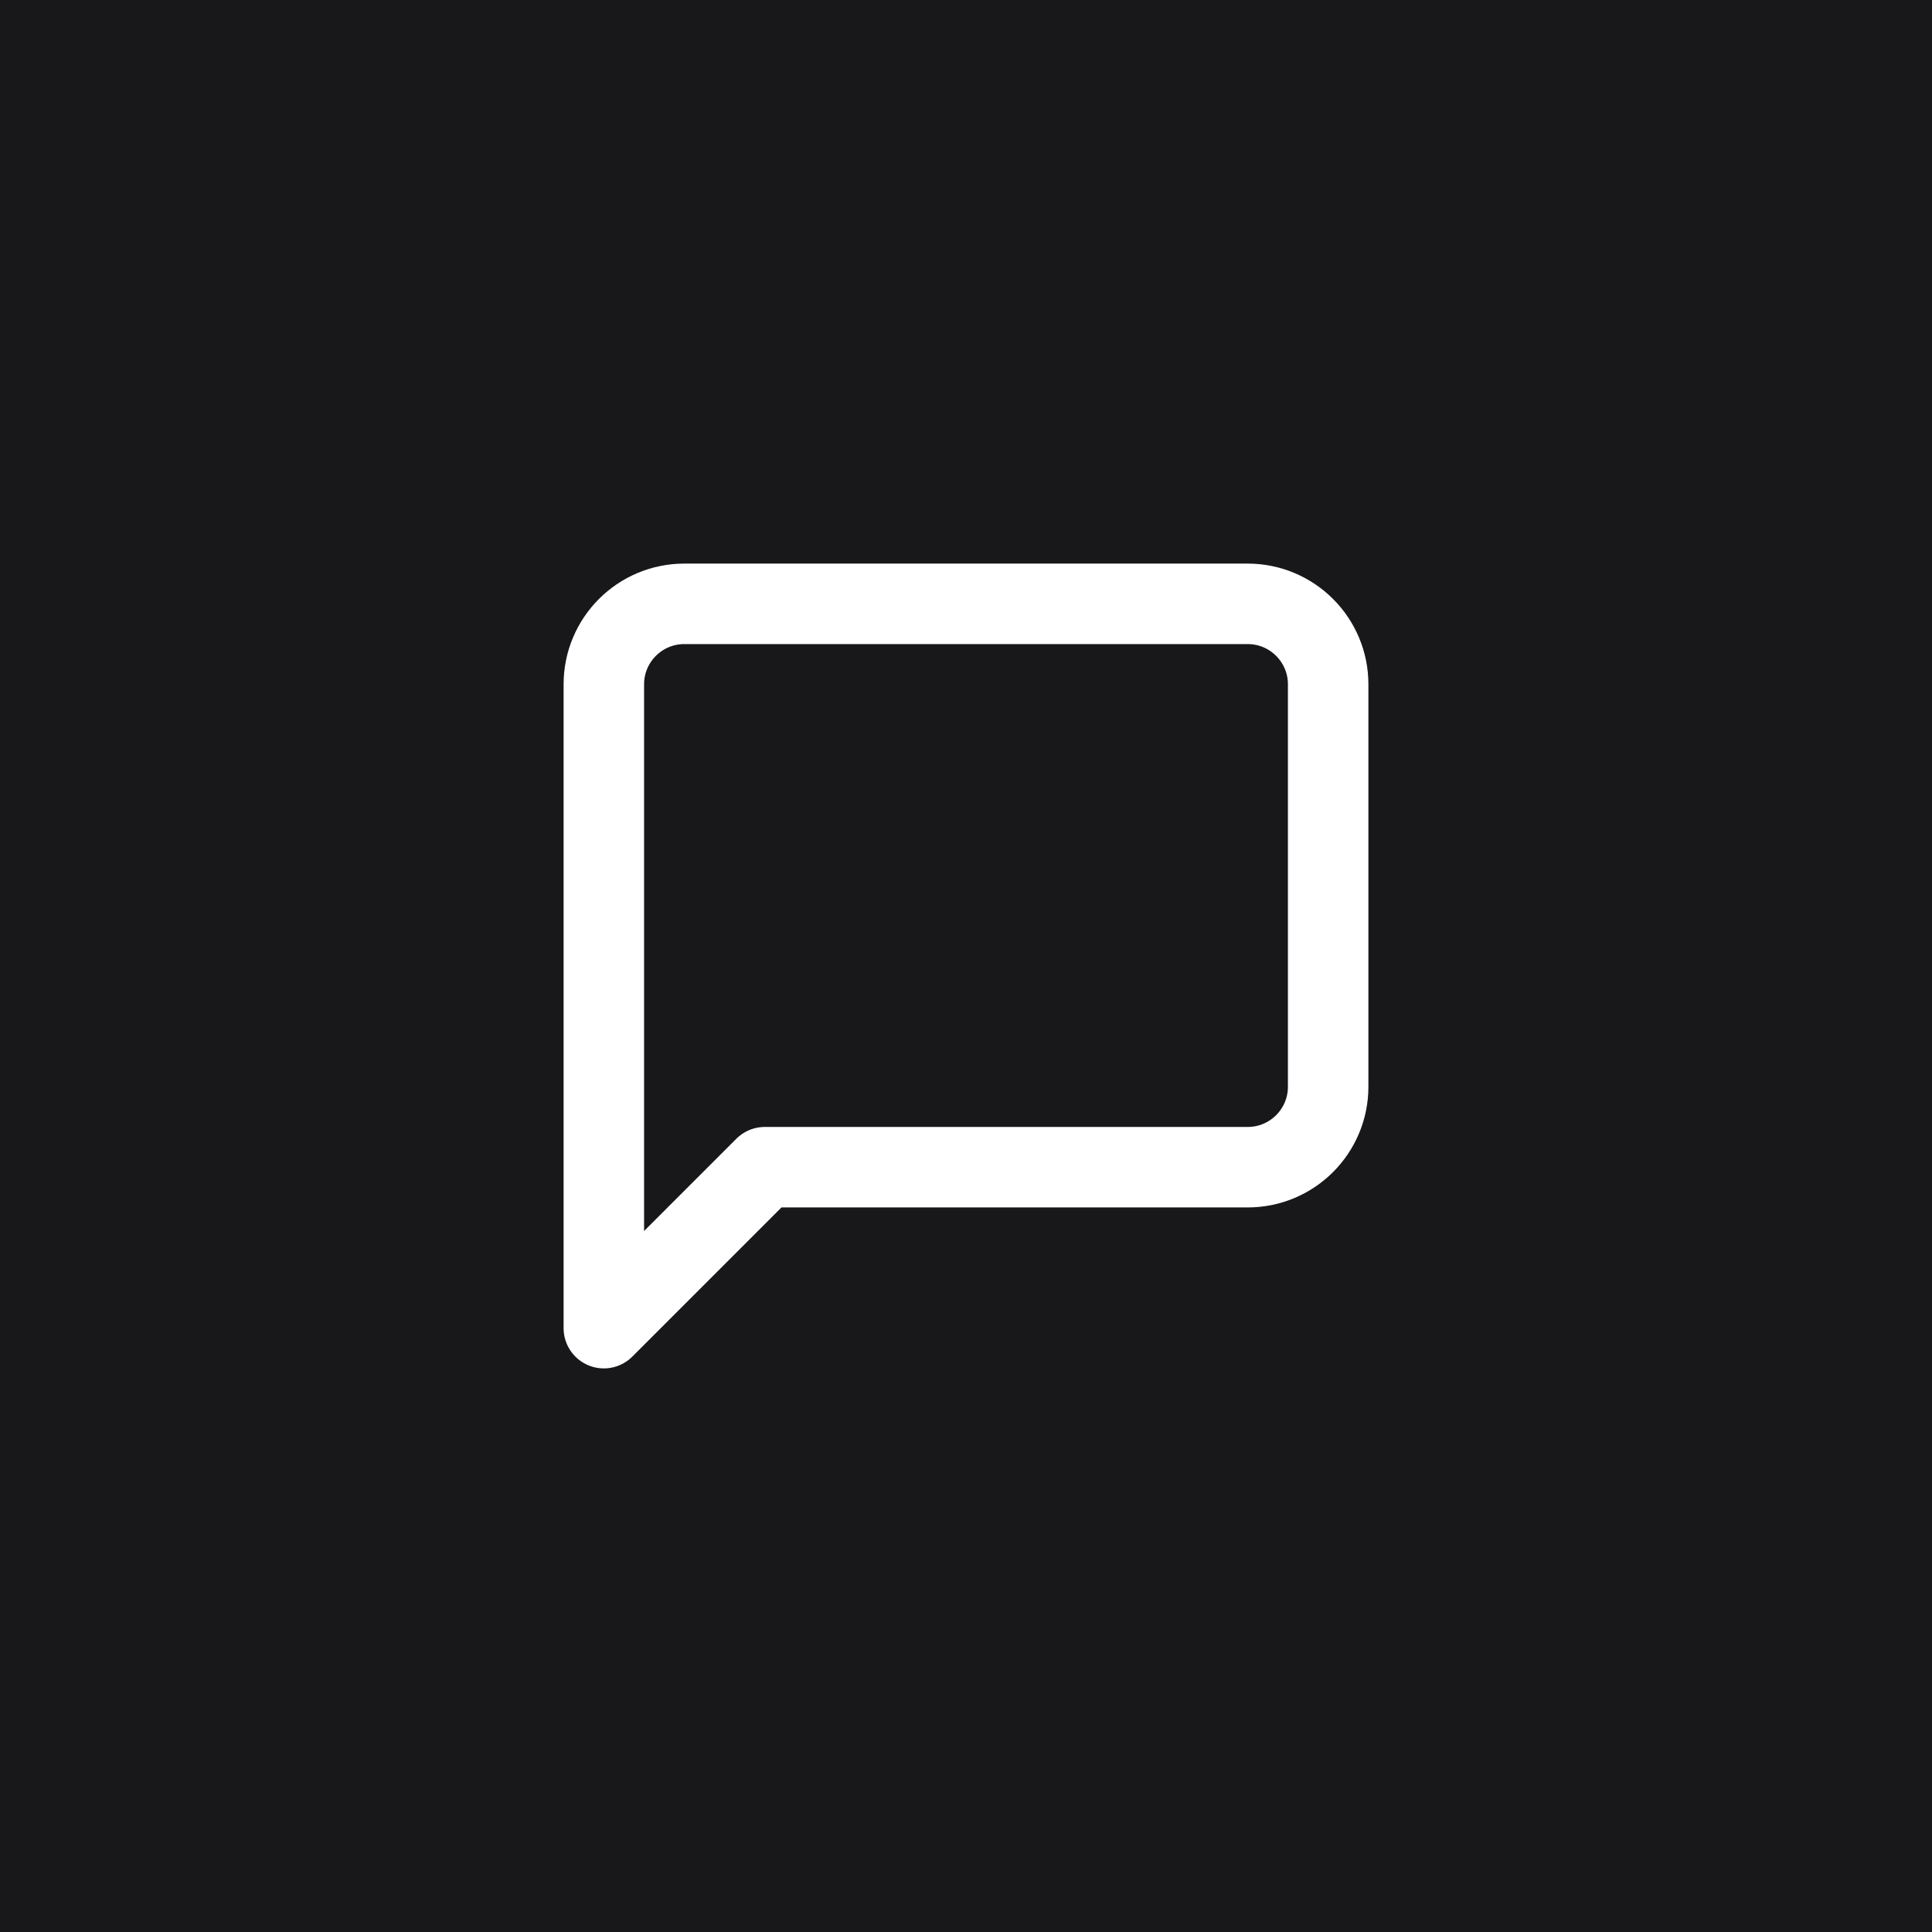
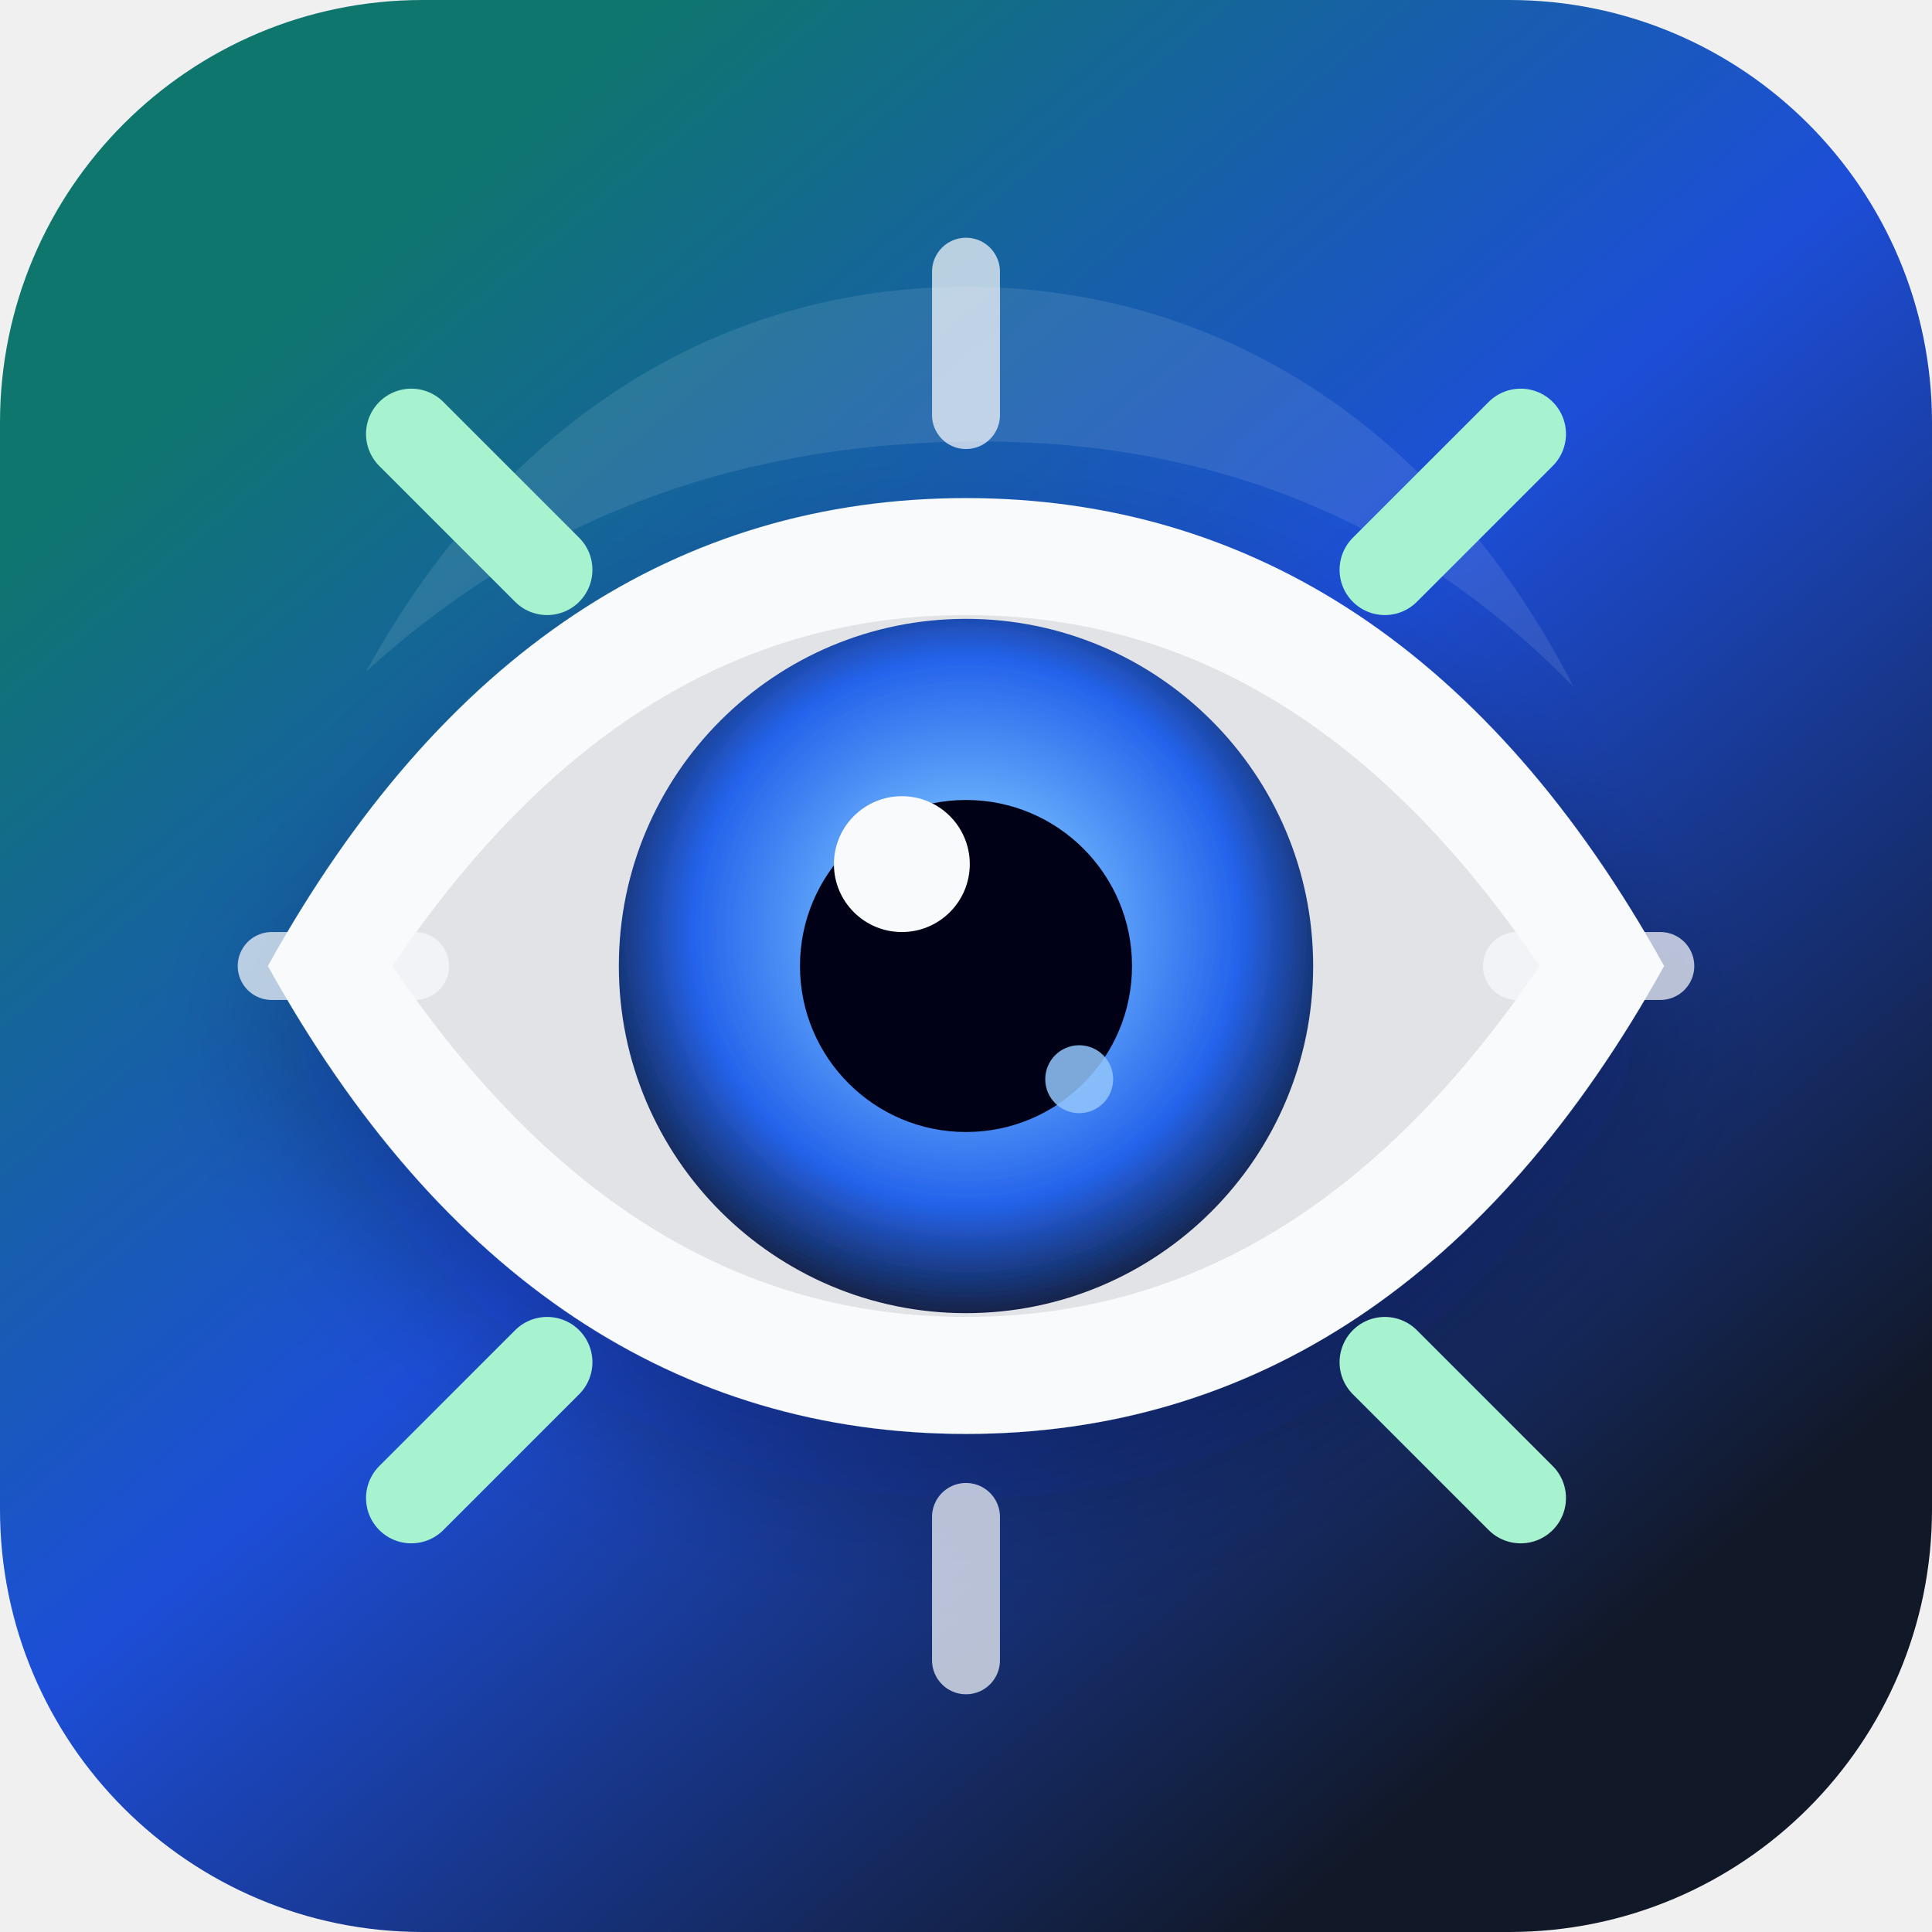
- <svg xmlns="http://www.w3.org/2000/svg" viewBox="0 0 64 64" width="64" height="64">
-   <rect x="0" y="0" width="64" height="64" fill="hsl(240 5.9% 10%)" />
-   <g transform="translate(32, 32) scale(1.333) translate(-12, -12)" stroke="white" stroke-width="2" fill="none" stroke-linecap="round" stroke-linejoin="round">
-     <path d="M21 15a2 2 0 0 1-2 2H7l-4 4V5a2 2 0 0 1 2-2h14a2 2 0 0 1 2 2z" />
+ <svg xmlns="http://www.w3.org/2000/svg" viewBox="0 0 512 512" role="img" aria-label="Argus">
+   <defs>
+     <linearGradient id="argus-bg" x1="96" x2="416" y1="64" y2="448" gradientUnits="userSpaceOnUse">
+       <stop offset="0" stop-color="#0F766E" />
+       <stop offset=".48" stop-color="#1D4ED8" />
+       <stop offset="1" stop-color="#111827" />
+     </linearGradient>
+     <radialGradient id="argus-iris" cx="50%" cy="45%" r="58%">
+       <stop offset="0" stop-color="#F8FAFC" />
+       <stop offset=".34" stop-color="#60A5FA" />
+       <stop offset=".68" stop-color="#2563EB" />
+       <stop offset="1" stop-color="#0F172A" />
+     </radialGradient>
+     <filter id="argus-soft-shadow" x="-20%" y="-20%" width="140%" height="140%" color-interpolation-filters="sRGB">
+       <feDropShadow dx="0" dy="18" stdDeviation="18" flood-color="#020617" flood-opacity=".28" />
+     </filter>
+   </defs>
+   <rect width="512" height="512" rx="112" fill="url(#argus-bg)" />
+   <path fill="#FFFFFF" fill-opacity=".1" d="M97 178c38-69 96-102 159-102 66 0 125 36 161 106-42-43-94-65-157-65-64 0-118 20-163 61Z" />
+   <g filter="url(#argus-soft-shadow)">
+     <path fill="#F8FAFC" d="M71 256c46-83 109-124 185-124s139 41 185 124c-46 83-109 124-185 124S117 339 71 256Z" />
+     <path fill="#0F172A" fill-opacity=".1" d="M104 256c42-62 92-93 152-93s110 31 152 93c-42 62-92 93-152 93s-110-31-152-93Z" />
+     <circle cx="256" cy="256" r="92" fill="url(#argus-iris)" />
+     <circle cx="256" cy="256" r="44" fill="#020617" />
+     <circle cx="239" cy="229" r="18" fill="#F8FAFC" />
+     <circle cx="286" cy="286" r="9" fill="#93C5FD" fill-opacity=".85" />
  </g>
+   <path fill="none" stroke="#A7F3D0" stroke-linecap="round" stroke-width="24" d="M145 151 109 115M367 151l36-36M145 361l-36 36M367 361l36 36" />
+   <path fill="none" stroke="#F8FAFC" stroke-linecap="round" stroke-opacity=".72" stroke-width="18" d="M256 72v38M256 402v38M72 256h38M402 256h38" />
</svg>
